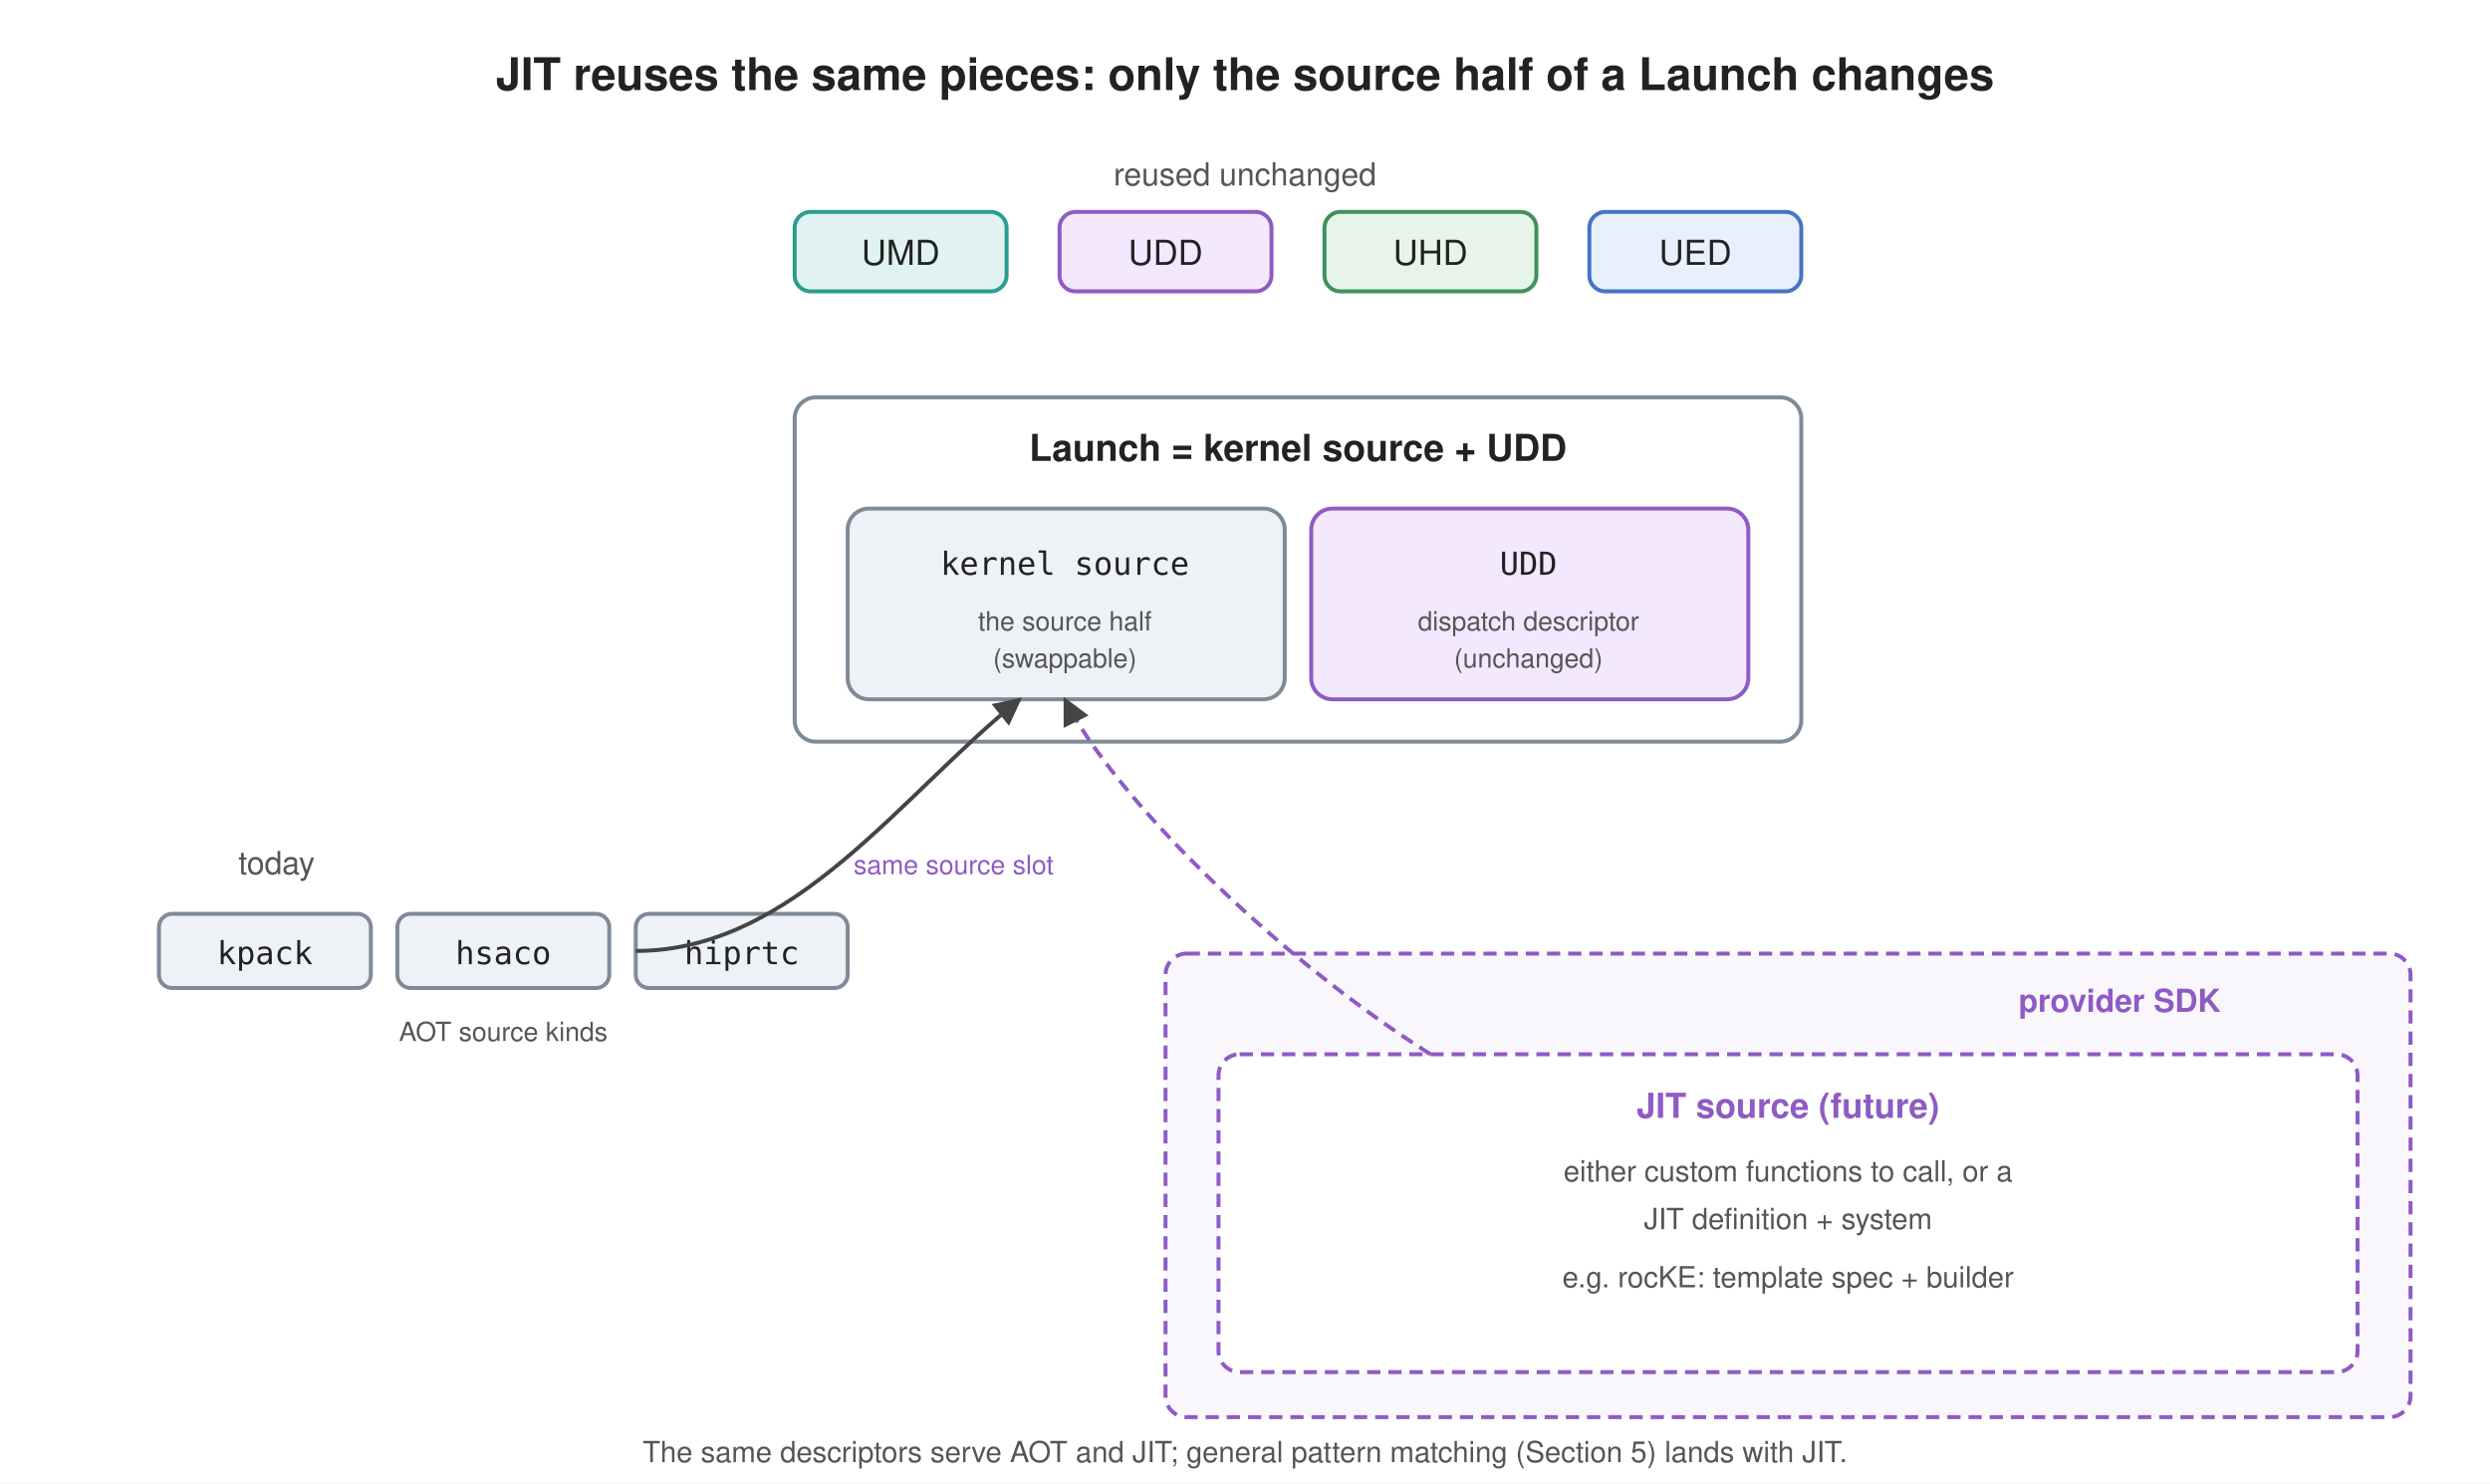
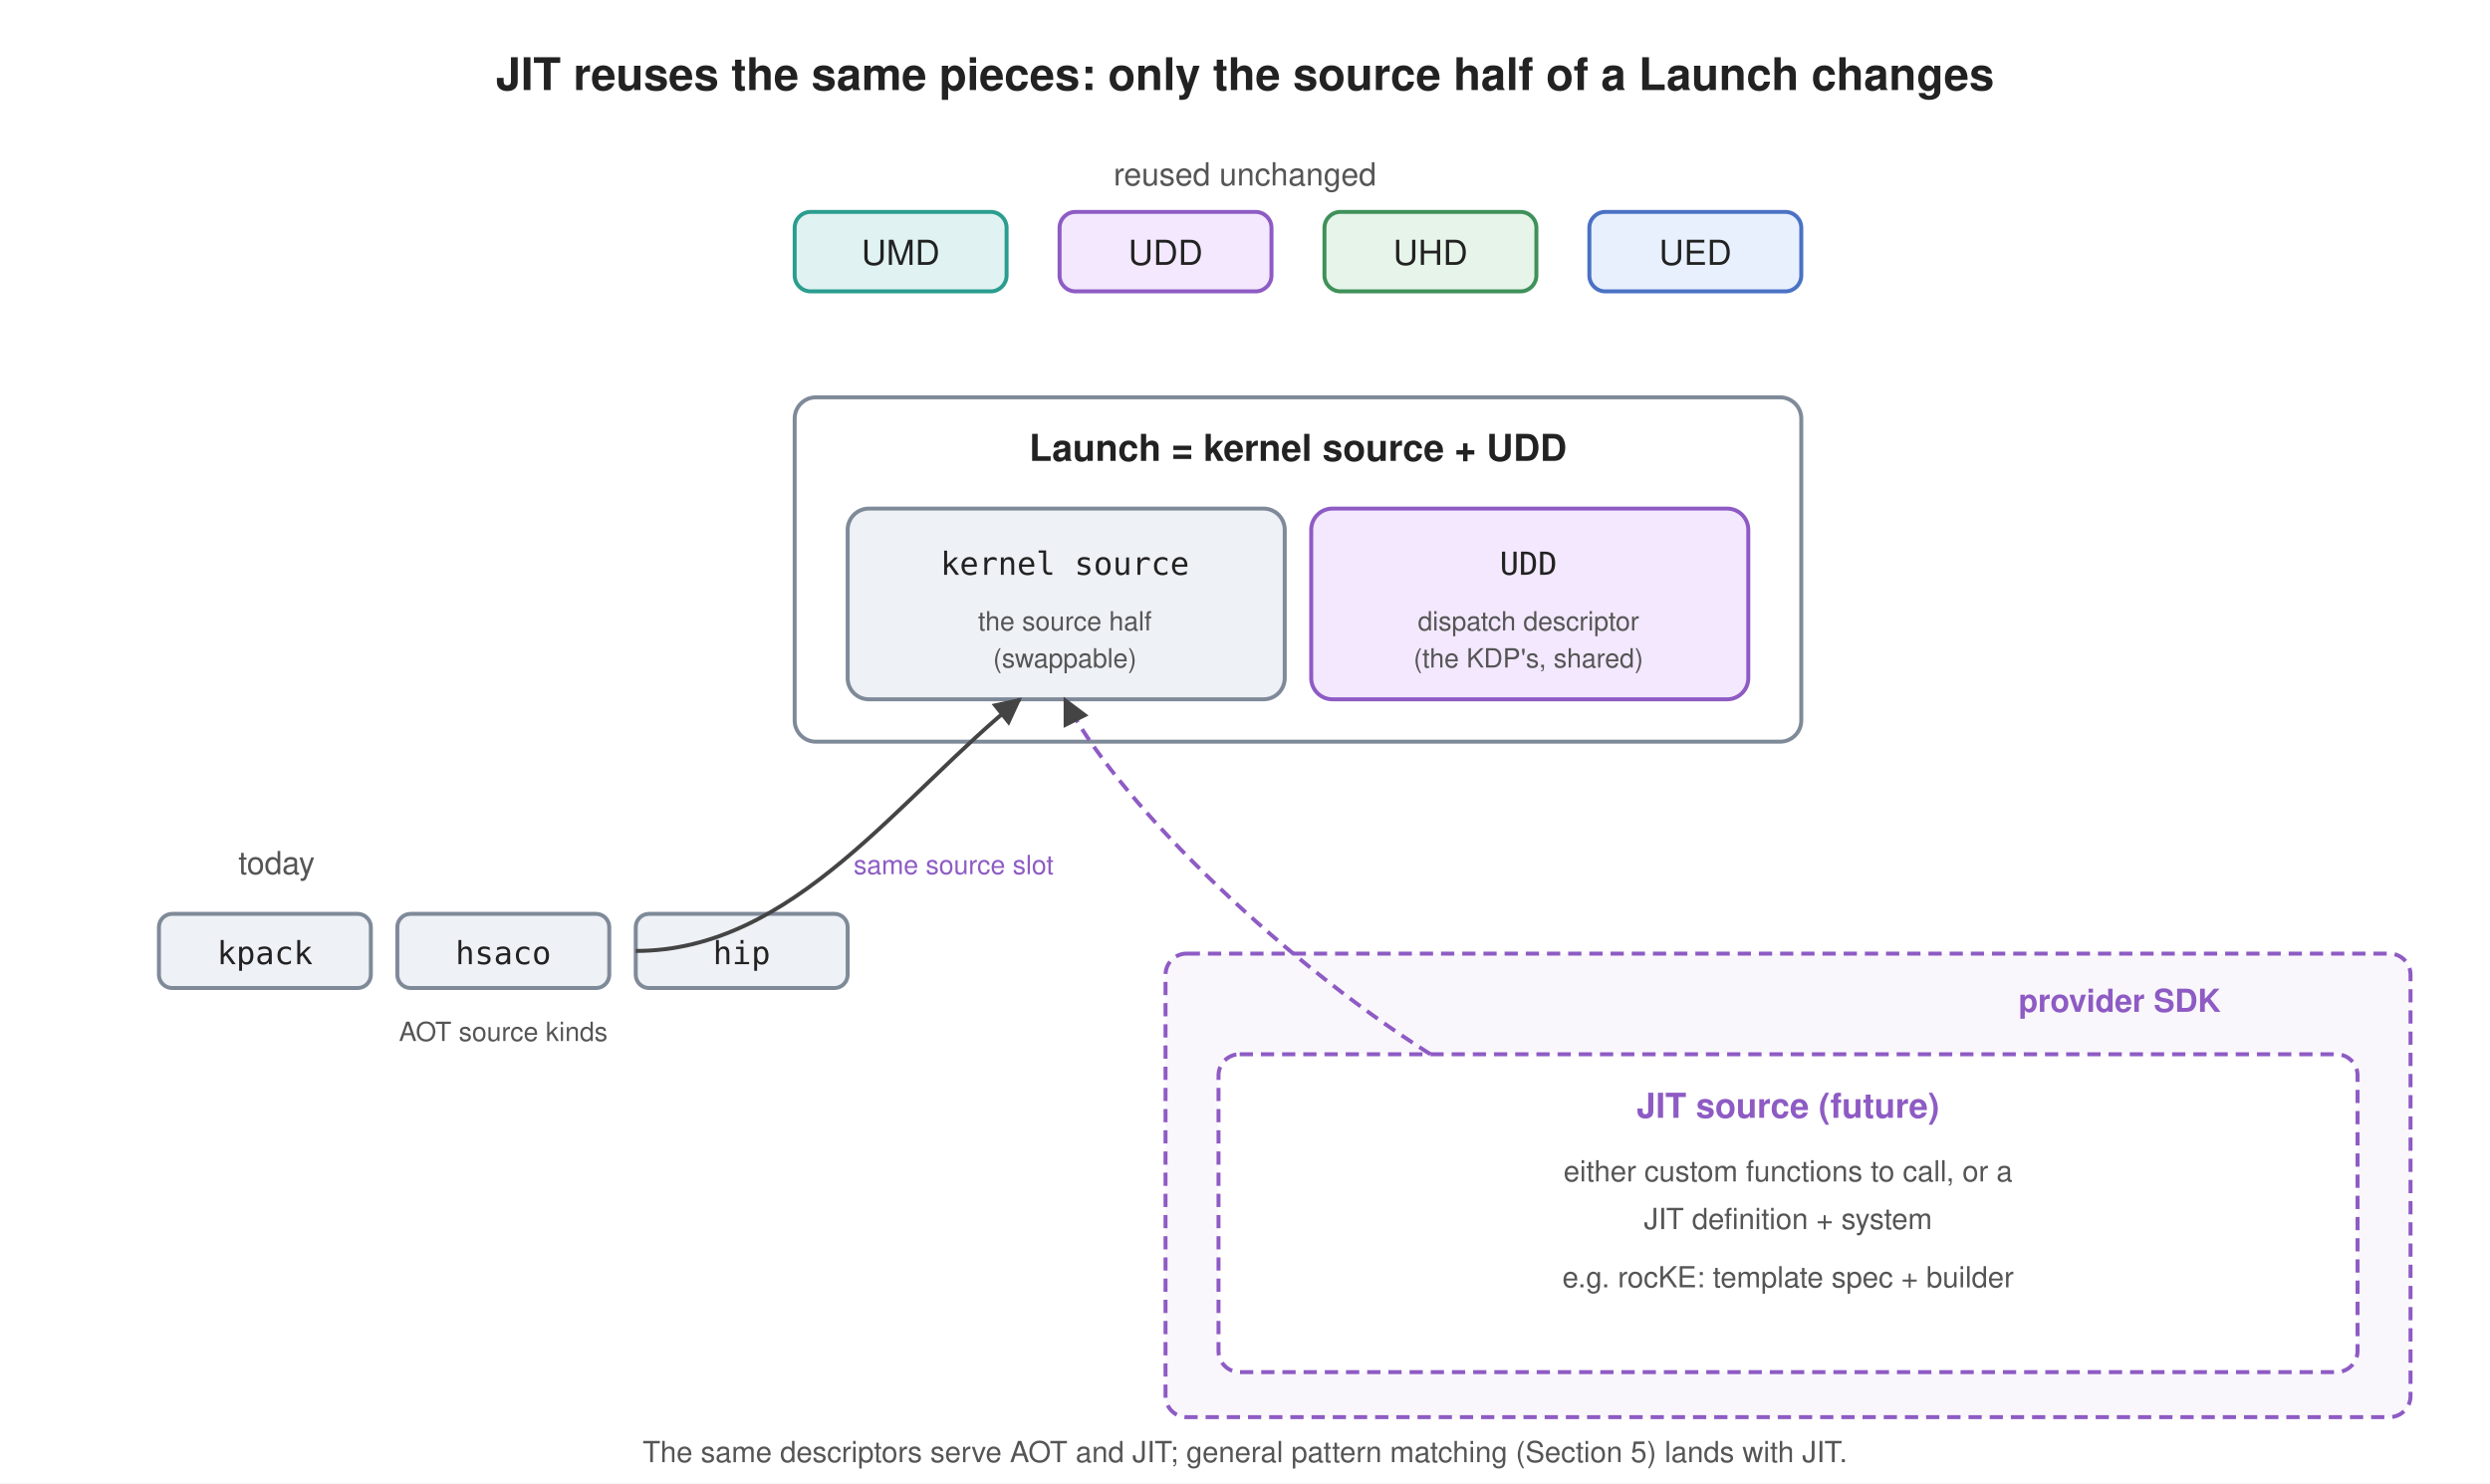
<svg xmlns="http://www.w3.org/2000/svg" viewBox="0 0 940 560" width="940" height="560" font-family="'Segoe UI', Helvetica, Arial, sans-serif" font-size="13">
  <rect x="0" y="0" width="940" height="560" fill="#ffffff" />
  <defs>
    <marker id="arrowUkdJit" viewBox="0 0 10 10" refX="9" refY="5" markerWidth="7" markerHeight="7" orient="auto-start-reverse">
      <path d="M 0 0 L 10 5 L 0 10 z" fill="#444" />
    </marker>
  </defs>
  <text x="470" y="34" text-anchor="middle" font-size="17" font-weight="600" fill="#222">JIT reuses the same pieces: only the source half of a Launch changes</text>
  <text x="470" y="70" text-anchor="middle" font-size="12" fill="#555">reused unchanged</text>
  <g>
    <rect x="300" y="80" width="80" height="30" rx="6" fill="#e0f2f1" stroke="#2a9d8f" stroke-width="1.5" />
    <text x="340" y="100" text-anchor="middle" fill="#222">UMD</text>
    <rect x="400" y="80" width="80" height="30" rx="6" fill="#f3e8fd" stroke="#8e5bc4" stroke-width="1.5" />
    <text x="440" y="100" text-anchor="middle" fill="#222">UDD</text>
    <rect x="500" y="80" width="80" height="30" rx="6" fill="#e6f4ea" stroke="#3f9159" stroke-width="1.5" />
    <text x="540" y="100" text-anchor="middle" fill="#222">UHD</text>
    <rect x="600" y="80" width="80" height="30" rx="6" fill="#e8f0fe" stroke="#4a72c4" stroke-width="1.5" />
    <text x="640" y="100" text-anchor="middle" fill="#222">UED</text>
  </g>
  <rect x="300" y="150" width="380" height="130" rx="8" fill="#ffffff" stroke="#7f8a99" stroke-width="1.5" />
  <text x="490" y="174" text-anchor="middle" font-size="14" font-weight="600" fill="#222">Launch = kernel source + UDD</text>
  <rect x="320" y="192" width="165" height="72" rx="8" fill="#eef1f5" stroke="#7f8a99" stroke-width="1.5" />
  <text x="402" y="217" text-anchor="middle" font-family="Consolas, monospace" font-size="12" fill="#222">kernel source</text>
  <text x="402" y="238" text-anchor="middle" font-size="10" fill="#555">the source half</text>
  <text x="402" y="252" text-anchor="middle" font-size="10" fill="#555">(swappable)</text>
  <rect x="495" y="192" width="165" height="72" rx="8" fill="#f3e8fd" stroke="#8e5bc4" stroke-width="1.5" />
  <text x="577" y="217" text-anchor="middle" font-family="Consolas, monospace" font-size="12" fill="#222">UDD</text>
  <text x="577" y="238" text-anchor="middle" font-size="10" fill="#555">dispatch descriptor</text>
-   <text x="577" y="252" text-anchor="middle" font-size="10" fill="#555">(unchanged)</text>
+   <text x="577" y="252" text-anchor="middle" font-size="10" fill="#555">(the KDP's, shared)</text>
  <text x="90" y="330" font-size="12" fill="#555">today</text>
  <g>
    <rect x="60" y="345" width="80" height="28" rx="5" fill="#eef1f5" stroke="#7f8a99" stroke-width="1.5" />
    <text x="100" y="364" text-anchor="middle" font-family="Consolas, monospace" font-size="12" fill="#222">kpack</text>
    <rect x="150" y="345" width="80" height="28" rx="5" fill="#eef1f5" stroke="#7f8a99" stroke-width="1.5" />
    <text x="190" y="364" text-anchor="middle" font-family="Consolas, monospace" font-size="12" fill="#222">hsaco</text>
    <rect x="240" y="345" width="80" height="28" rx="5" fill="#eef1f5" stroke="#7f8a99" stroke-width="1.5" />
-     <text x="280" y="364" text-anchor="middle" font-family="Consolas, monospace" font-size="12" fill="#222">hiprtc</text>
+     <text x="280" y="364" text-anchor="middle" font-family="Consolas, monospace" font-size="12" fill="#222">hip</text>
  </g>
  <text x="190" y="393" text-anchor="middle" font-size="10" fill="#555">AOT source kinds</text>
  <path d="M 240 359 C 300 359, 340 300, 385 264" fill="none" stroke="#444" stroke-width="1.5" marker-end="url(#arrowUkdJit)" />
  <rect x="440" y="360" width="470" height="175" rx="8" fill="#faf7fc" stroke="#8e5bc4" stroke-width="1.5" stroke-dasharray="5 3" />
  <text x="762" y="382" font-size="12" font-weight="600" fill="#8e5bc4">provider SDK</text>
  <rect x="460" y="398" width="430" height="120" rx="8" fill="#ffffff" stroke="#8e5bc4" stroke-width="1.5" stroke-dasharray="5 3" />
  <text x="675" y="422" text-anchor="middle" font-size="13" font-weight="600" fill="#8e5bc4">JIT source (future)</text>
  <text x="675" y="446" text-anchor="middle" font-size="11" fill="#555">either custom functions to call, or a</text>
  <text x="675" y="464" text-anchor="middle" font-size="11" fill="#555">JIT definition + system</text>
  <text x="675" y="486" text-anchor="middle" font-size="11" fill="#555">e.g. rocKE: template spec + builder</text>
  <path d="M 540 398 C 480 360, 420 300, 402 264" fill="none" stroke="#8e5bc4" stroke-width="1.5" stroke-dasharray="5 3" marker-end="url(#arrowUkdJit)" />
  <text x="360" y="330" text-anchor="middle" font-size="10" fill="#8e5bc4">same source slot</text>
  <text x="470" y="552" text-anchor="middle" font-size="11" fill="#555">The same descriptors serve AOT and JIT; general pattern matching (Section 5) lands with JIT.</text>
</svg>
